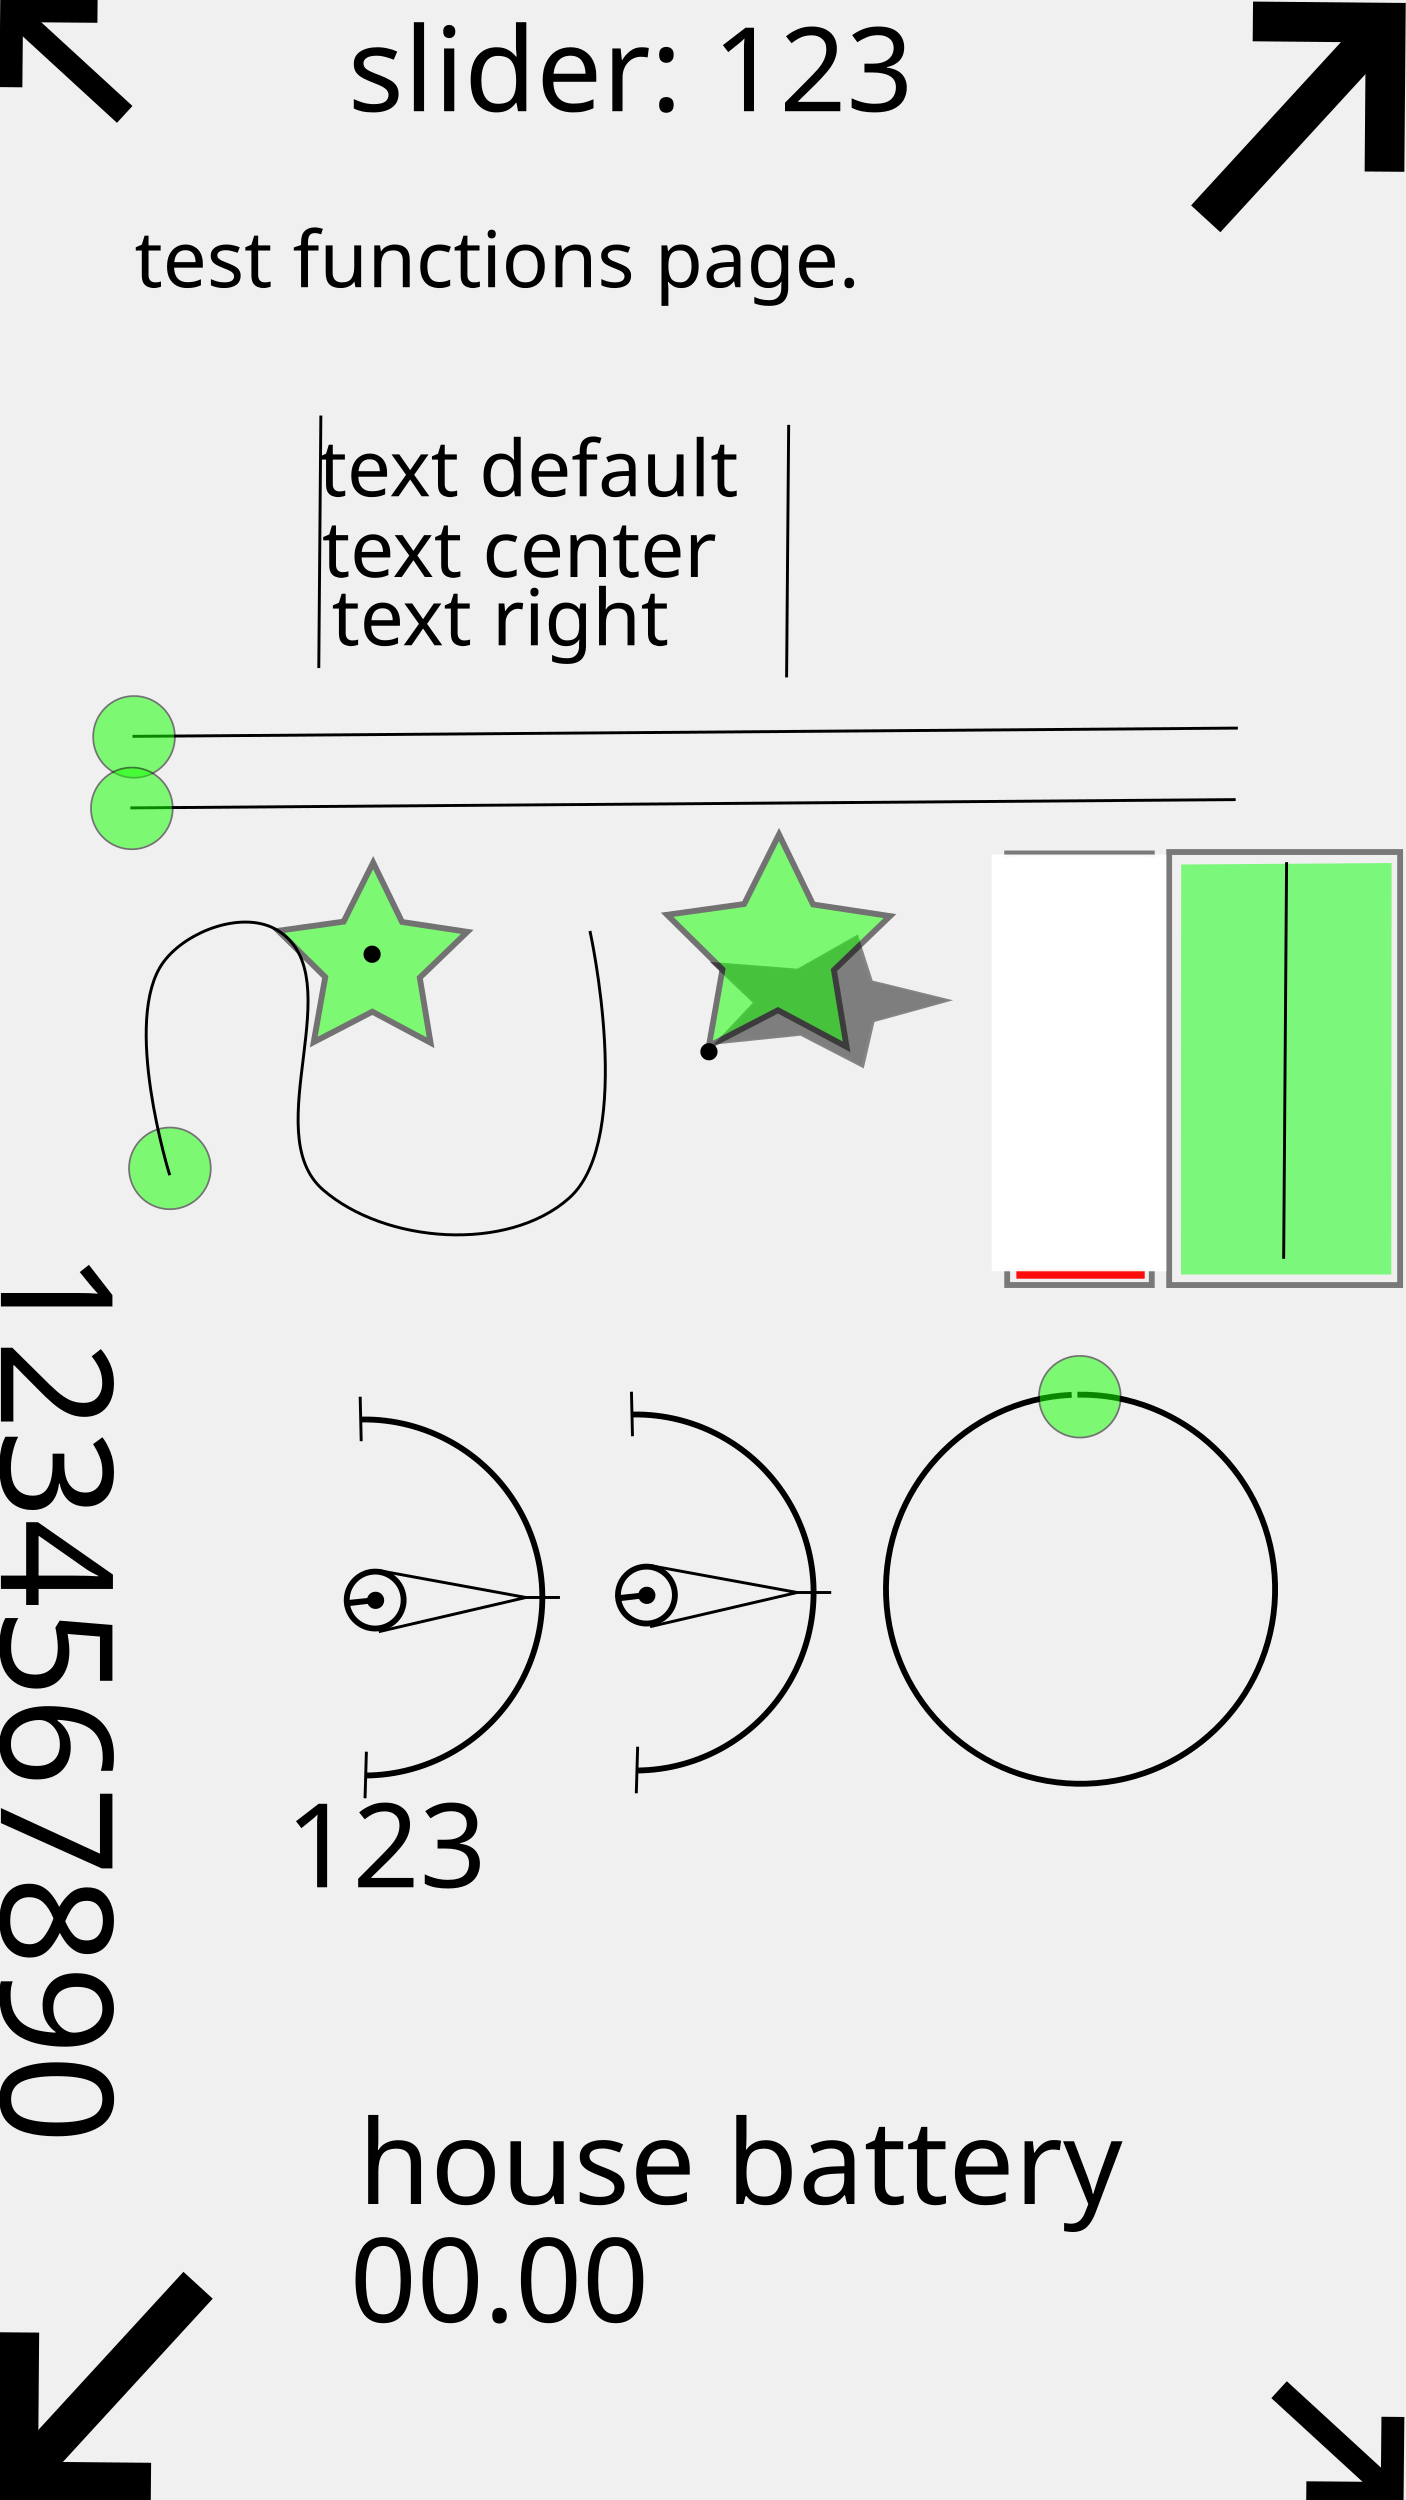
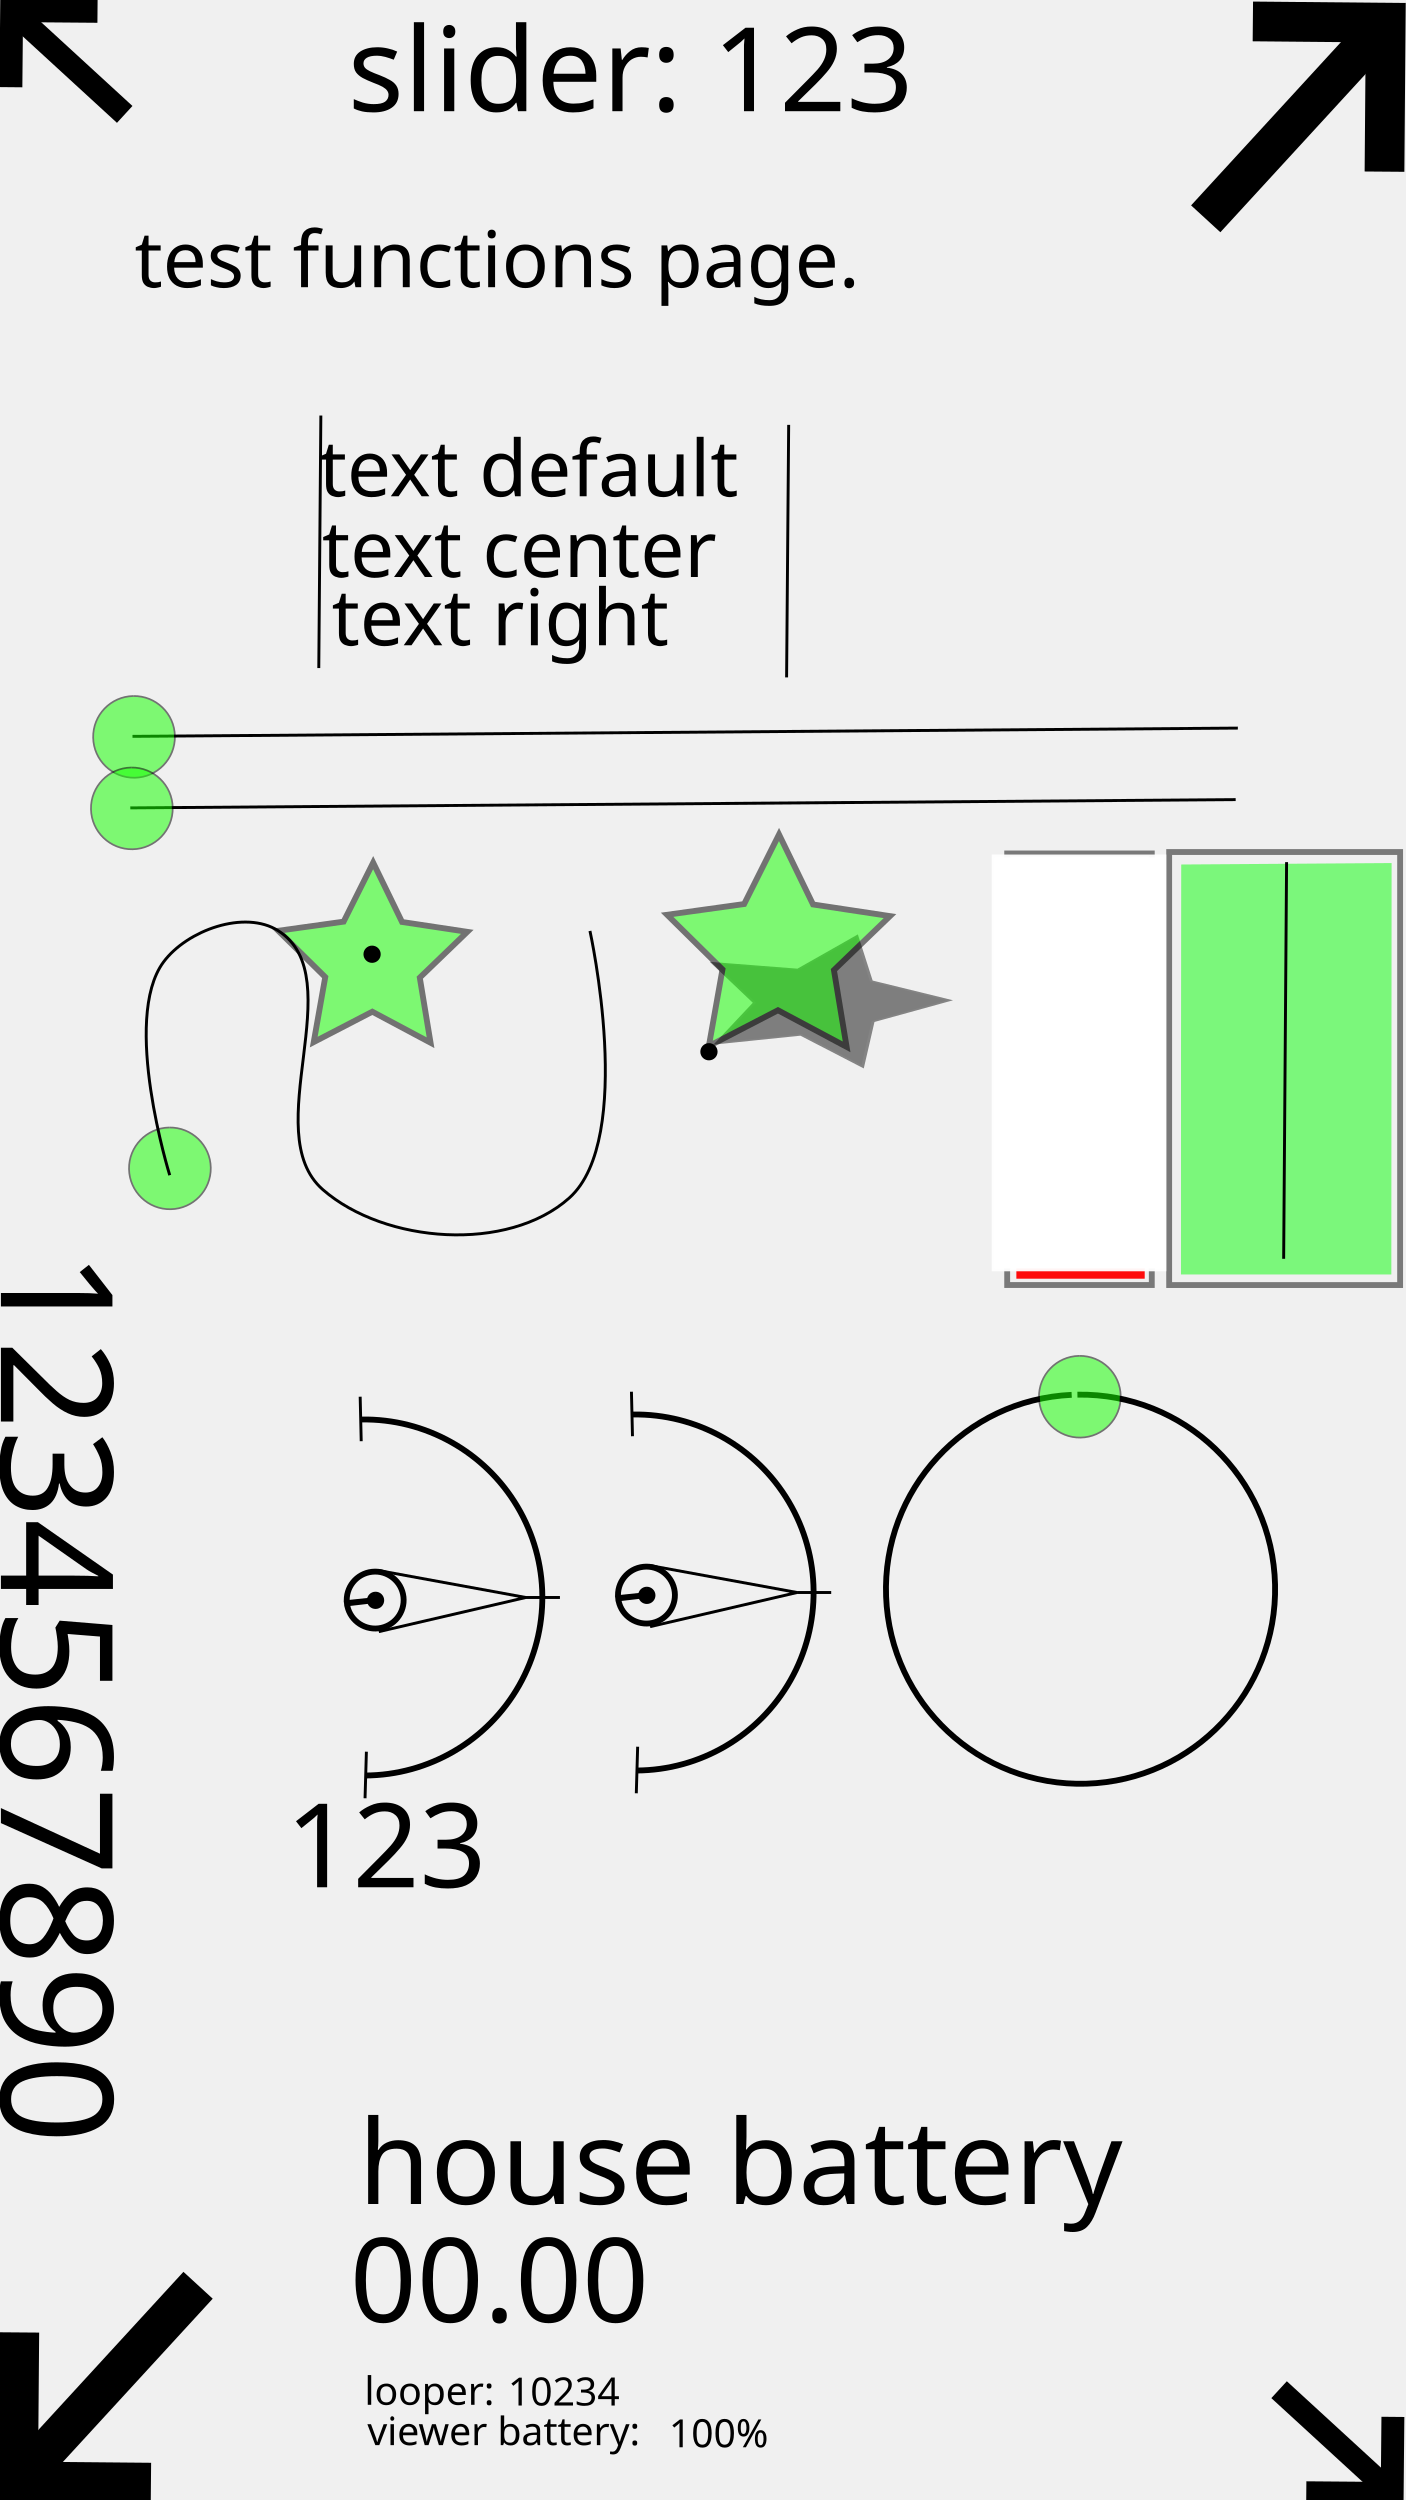
<svg xmlns="http://www.w3.org/2000/svg" xmlns:xlink="http://www.w3.org/1999/xlink" width="480" height="854" viewBox="0 0 127 225.954" version="1.1" id="svg1600">
  <defs id="defs1594">
    <linearGradient id="linearGradient1669">
      <stop id="stop1673" offset="0" style="stop-color:#00ff00;stop-opacity:1;" />
      <stop id="stop1675" offset="1" style="stop-color:#ff0000;stop-opacity:0.953" />
    </linearGradient>
    <mask maskUnits="userSpaceOnUse" id="mask1634">
      <path style="opacity:1;fill:#ffffff;fill-opacity:1;stroke:none;stroke-width:3.047;stroke-miterlimit:4;stroke-dasharray:none;stroke-opacity:1" d="m 100.641,149.007 19.05,-0.132 v 37.356 h -19.05 z" id="path1636" />
    </mask>
    <linearGradient xlink:href="#linearGradient1669" id="linearGradient1671" x1="97.847" y1="154.298" x2="97.754" y2="184.139" gradientUnits="userSpaceOnUse" />
  </defs>
  <g id="layer1" transform="translate(0,-71.04582)">
    <path style="opacity:0.474;fill:#000000;fill-opacity:1;stroke:#000000;stroke-width:0.529;stroke-miterlimit:4;stroke-dasharray:none;stroke-opacity:0.953" id="objRot2Shadow" d="m 77.268,170.154 -5.362,-5.251 -7.365,1.441 3.337,-6.722 -3.646,-6.56 7.424,1.096 5.112,-5.495 1.252,7.4 6.805,3.164 -6.651,3.477 z" transform="matrix(1.014236,0,0,0.5353413,-0.5004691,76.22004)" />
    <path style="opacity:0.488;fill:#00ff00;fill-opacity:1;stroke:none;stroke-width:3.047;stroke-miterlimit:4;stroke-dasharray:none;stroke-opacity:1" d="m 100.674,149.181 19.05,-0.132 -0.041,38.852 -19.05,0.025 z" id="barGreen" mask="url(#mask1634)" transform="translate(6.085417)" />
    <path style="fill:none;stroke:#000000;stroke-width:2.07px;stroke-linecap:butt;stroke-linejoin:miter;stroke-opacity:1" d="M 8.813,72.071 1.05,72.006 0.985,78.927" id="path3947" />
    <path style="fill:none;stroke:#000000;stroke-width:2.07px;stroke-linecap:butt;stroke-linejoin:miter;stroke-opacity:1" d="M 1.05,72.006 11.271,81.386" id="path3949" />
    <path style="fill:none;stroke:#000000;stroke-width:3.591px;stroke-linecap:butt;stroke-linejoin:miter;stroke-opacity:1" d="m 1.744,281.855 -0.109,13.465 12.007,0.112" id="path3947-0" />
    <path style="fill:none;stroke:#000000;stroke-width:3.591px;stroke-linecap:butt;stroke-linejoin:miter;stroke-opacity:1" d="M 1.631,295.321 17.902,277.591" id="path3949-6" />
    <path style="fill:none;stroke:#000000;stroke-width:2.07px;stroke-linecap:butt;stroke-linejoin:miter;stroke-opacity:1" d="m 118.064,296.344 7.763,0.065 0.065,-6.922" id="path3947-2" />
    <path style="fill:none;stroke:#000000;stroke-width:2.07px;stroke-linecap:butt;stroke-linejoin:miter;stroke-opacity:1" d="m 125.827,296.409 -10.221,-9.38" id="path3949-61" />
    <path style="fill:none;stroke:#000000;stroke-width:3.591px;stroke-linecap:butt;stroke-linejoin:miter;stroke-opacity:1" d="m 125.133,86.56 0.109,-13.465 -12.007,-0.112" id="path3947-0-8" />
    <path style="fill:none;stroke:#000000;stroke-width:3.591px;stroke-linecap:butt;stroke-linejoin:miter;stroke-opacity:1" d="m 125.246,73.094 -16.271,17.729" id="path3949-6-7" />
    <text xml:space="preserve" style="font-style:normal;font-weight:normal;font-size:7.056px;line-height:1.25;font-family:sans-serif;letter-spacing:0px;word-spacing:0px;fill:#000000;fill-opacity:1;stroke:none;stroke-width:0.265" x="12.161" y="97.002" id="text5375">
      <tspan id="tspan5373" x="12.161" y="97.002" style="stroke-width:0.265">test functions page.</tspan>
    </text>
    <path style="fill:none;stroke:#000000;stroke-width:0.265px;stroke-linecap:butt;stroke-linejoin:miter;stroke-opacity:1" d="m 28.999,108.602 -0.187,22.825" id="path5377" />
    <text xml:space="preserve" style="font-style:normal;font-weight:normal;font-size:7.056px;line-height:1.25;font-family:sans-serif;letter-spacing:0px;word-spacing:0px;fill:#000000;fill-opacity:1;stroke:none;stroke-width:0.265" x="28.812" y="115.898" id="textDef">
      <tspan id="tspan5379" x="28.812" y="115.898" style="stroke-width:0.265">text default</tspan>
    </text>
    <text xml:space="preserve" style="font-style:normal;font-weight:normal;font-size:7.056px;line-height:1.25;font-family:sans-serif;letter-spacing:0px;word-spacing:0px;fill:#000000;fill-opacity:1;stroke:none;stroke-width:0.265" x="29.101" y="123.195" id="textCen">
      <tspan id="tspan5383" x="29.101" y="123.195" style="text-align:start;text-anchor:start;stroke-width:0.265">text center</tspan>
    </text>
    <text xml:space="preserve" style="font-style:normal;font-weight:normal;font-size:7.056px;line-height:1.25;font-family:sans-serif;letter-spacing:0px;word-spacing:0px;fill:#000000;fill-opacity:1;stroke:none;stroke-width:0.265" x="29.978" y="129.369" id="textRig">
      <tspan id="tspan5387" x="29.978" y="129.369" style="text-align:start;text-anchor:start;stroke-width:0.265">text right</tspan>
    </text>
    <path style="fill:none;stroke:#000000;stroke-width:0.265px;stroke-linecap:butt;stroke-linejoin:miter;stroke-opacity:1" d="m 11.974,137.6 99.905,-0.748" id="pathBase" />
    <g id="obj2Path">
      <path d="m 12.055,133.954 a 3.693,3.693 0 0 1 3.752,3.63 3.693,3.693 0 0 1 -3.627,3.755 3.693,3.693 0 0 1 -3.759,-3.623 3.693,3.693 0 0 1 3.62,-3.762" id="obj2Pathuuuu" style="opacity:0.525;fill:#15ff00;fill-opacity:1;stroke:#000000;stroke-width:0.158;stroke-miterlimit:4;stroke-dasharray:none;stroke-opacity:1" />
    </g>
    <path style="opacity:0.525;fill:#15ff00;fill-opacity:1;stroke:#000000;stroke-width:0.529;stroke-miterlimit:4;stroke-dasharray:none;stroke-opacity:1" id="objRot" d="m 38.914,165.29 -5.264,-2.805 -5.295,2.746 1.042,-5.873 -4.248,-4.188 5.908,-0.824 2.67,-5.334 2.61,5.364 5.898,0.891 -4.295,4.139 z" />
    <path style="opacity:0.525;fill:#15ff00;fill-opacity:1;stroke:#000000;stroke-width:0.529;stroke-miterlimit:4;stroke-dasharray:none;stroke-opacity:1" id="objRot2" d="m 76.519,165.664 -6.206,-3.31 -6.245,3.235 1.231,-6.925 -5.007,-4.94 6.966,-0.97 3.151,-6.288 3.075,6.326 6.954,1.053 -5.066,4.879 z" />
    <path style="opacity:1;fill:#000000;fill-opacity:1;stroke:#000000;stroke-width:0.529;stroke-miterlimit:4;stroke-dasharray:none;stroke-opacity:1" id="objRotRC" d="m 33.621,156.777 a 0.514,0.514 0 0 1 0.523,0.506 0.514,0.514 0 0 1 -0.505,0.523 0.514,0.514 0 0 1 -0.524,-0.505 0.514,0.514 0 0 1 0.504,-0.524" />
    <path style="opacity:1;fill:#000000;fill-opacity:1;stroke:#000000;stroke-width:0.529;stroke-miterlimit:4;stroke-dasharray:none;stroke-opacity:1" id="objRot2RC" d="m 64.068,165.589 a 0.514,0.514 0 0 1 0.523,0.506 0.514,0.514 0 0 1 -0.505,0.523 0.514,0.514 0 0 1 -0.524,-0.505 0.514,0.514 0 0 1 0.504,-0.524" />
    <g id="g5485">
      <g id="obj2Path2" transform="translate(3.241844,38.99828)">
        <path style="opacity:0.525;fill:#15ff00;fill-opacity:1;stroke:#000000;stroke-width:0.158;stroke-miterlimit:4;stroke-dasharray:none;stroke-opacity:1" id="obj2Pathuuuu-2" d="m 12.055,133.954 a 3.693,3.693 0 0 1 3.752,3.63 3.693,3.693 0 0 1 -3.627,3.755 3.693,3.693 0 0 1 -3.759,-3.623 3.693,3.693 0 0 1 3.62,-3.762" />
      </g>
    </g>
    <path style="fill:none;stroke:#000000;stroke-width:0.265px;stroke-linecap:butt;stroke-linejoin:miter;stroke-opacity:1" d="m 15.341,177.263 c 0,0 -4.388,-14.108 -0.561,-19.27 2.133,-2.878 7.348,-4.748 10.369,-2.824 6.677,4.252 -1.932,18.203 4.037,23.404 5.598,4.878 16.73,5.7 22.264,0.748 6.013,-5.38 1.871,-24.134 1.871,-24.134" id="pathBase2" />
    <path style="opacity:1;fill:none;fill-opacity:1;stroke:#000000;stroke-width:0.529;stroke-miterlimit:4;stroke-dasharray:none;stroke-opacity:1" id="path5487" d="m 32.67,199.342 a 16.09,16.09 0 0 1 14.094,7.876 16.09,16.09 0 0 1 0.162,16.144 16.09,16.09 0 0 1 -13.933,8.157" />
    <path style="fill:none;stroke:#000000;stroke-width:0.265px;stroke-linecap:butt;stroke-linejoin:miter;stroke-opacity:1" d="m 47.521,215.429 h 3.087" id="path5489" />
    <path style="fill:none;stroke:#000000;stroke-width:0.265px;stroke-linecap:butt;stroke-linejoin:miter;stroke-opacity:1" d="m 32.647,201.304 -0.094,-4.022" id="path5491" />
    <path style="fill:none;stroke:#000000;stroke-width:0.265px;stroke-linecap:butt;stroke-linejoin:miter;stroke-opacity:1" d="m 33.115,229.367 -0.122,4.209" id="path5493" />
    <g id="guageOne">
      <path d="m 31.352,215.936 a 2.572,2.572 0 0 1 2.278,-2.83 2.572,2.572 0 0 1 2.836,2.271 2.572,2.572 0 0 1 -2.264,2.842 2.572,2.572 0 0 1 -2.848,-2.257 l 2.555,-0.299 z" id="path5495" style="opacity:1;fill:none;fill-opacity:1;stroke:#000000;stroke-width:0.529;stroke-miterlimit:4;stroke-dasharray:none;stroke-opacity:1" />
      <path id="path5497" d="m 34.237,212.997 13.283,2.432 -13.283,3.087" style="fill:none;stroke:#000000;stroke-width:0.265px;stroke-linecap:butt;stroke-linejoin:miter;stroke-opacity:1" />
    </g>
    <path style="opacity:1;fill:#000000;fill-opacity:1;stroke:#000000;stroke-width:0.529;stroke-miterlimit:4;stroke-dasharray:none;stroke-opacity:1" id="guageOneRC" d="m 33.935,215.172 a 0.514,0.514 0 0 1 0.523,0.506 0.514,0.514 0 0 1 -0.505,0.523 0.514,0.514 0 0 1 -0.524,-0.505 0.514,0.514 0 0 1 0.504,-0.524" />
    <path style="opacity:1;fill:none;fill-opacity:1;stroke:#000000;stroke-width:0.529;stroke-miterlimit:4;stroke-dasharray:none;stroke-opacity:1" id="cirPath" d="M 97.379,197.097 A 17.586,17.586 0 0 1 115.242,214.27 17.586,17.586 0 0 1 98.201,232.259 17.586,17.586 0 0 1 80.087,215.351 17.586,17.586 0 0 1 96.86,197.113" />
    <g transform="translate(82.24234,20.63963)" id="cirPathObj">
      <g id="obj2Path2-5" transform="translate(3.241844,38.99828)">
        <path style="opacity:0.525;fill:#15ff00;fill-opacity:1;stroke:#000000;stroke-width:0.158;stroke-miterlimit:4;stroke-dasharray:none;stroke-opacity:1" id="obj2Pathuuuu-2-9" d="m 12.055,133.954 a 3.693,3.693 0 0 1 3.752,3.63 3.693,3.693 0 0 1 -3.627,3.755 3.693,3.693 0 0 1 -3.759,-3.623 3.693,3.693 0 0 1 3.62,-3.762" />
      </g>
    </g>
    <path style="opacity:1;fill:none;fill-opacity:1;stroke:#000000;stroke-width:0.529;stroke-miterlimit:4;stroke-dasharray:none;stroke-opacity:1" id="path5487-2" d="m 57.188,198.891 a 16.09,16.09 0 0 1 14.094,7.876 16.09,16.09 0 0 1 0.162,16.144 16.09,16.09 0 0 1 -13.933,8.157" />
    <path style="fill:none;stroke:#000000;stroke-width:0.265px;stroke-linecap:butt;stroke-linejoin:miter;stroke-opacity:1" d="m 72.038,214.979 h 3.087" id="path5489-2" />
    <path style="fill:none;stroke:#000000;stroke-width:0.265px;stroke-linecap:butt;stroke-linejoin:miter;stroke-opacity:1" d="m 57.165,200.854 -0.094,-4.022" id="path5491-8" />
    <path style="fill:none;stroke:#000000;stroke-width:0.265px;stroke-linecap:butt;stroke-linejoin:miter;stroke-opacity:1" d="m 57.632,228.917 -0.122,4.209" id="path5493-9" />
    <g id="guageTwo">
      <g id="uoeo" transform="translate(24.51772,-0.4504922)">
        <path style="opacity:1;fill:none;fill-opacity:1;stroke:#000000;stroke-width:0.529;stroke-miterlimit:4;stroke-dasharray:none;stroke-opacity:1" id="path5495-3" d="m 31.352,215.936 a 2.572,2.572 0 0 1 2.278,-2.83 2.572,2.572 0 0 1 2.836,2.271 2.572,2.572 0 0 1 -2.264,2.842 2.572,2.572 0 0 1 -2.848,-2.257 l 2.555,-0.299 z" />
        <path style="fill:none;stroke:#000000;stroke-width:0.265px;stroke-linecap:butt;stroke-linejoin:miter;stroke-opacity:1" d="m 34.237,212.997 13.283,2.432 -13.283,3.087" id="path5497-6" />
      </g>
    </g>
    <g id="guageTwoRC">
      <path d="m 58.453,214.722 a 0.514,0.514 0 0 1 0.523,0.506 0.514,0.514 0 0 1 -0.505,0.523 0.514,0.514 0 0 1 -0.524,-0.505 0.514,0.514 0 0 1 0.504,-0.524" id="guageTwoRC5345" style="opacity:1;fill:#000000;fill-opacity:1;stroke:#000000;stroke-width:0.529;stroke-miterlimit:4;stroke-dasharray:none;stroke-opacity:1" />
    </g>
    <path style="fill:none;stroke:#000000;stroke-width:0.265px;stroke-linecap:butt;stroke-linejoin:miter;stroke-opacity:1" d="m 71.281,109.444 -0.187,22.825" id="path5377-2" />
    <text xml:space="preserve" style="font-style:normal;font-weight:normal;font-size:7.056px;line-height:1.25;font-family:sans-serif;letter-spacing:0px;word-spacing:0px;fill:#000000;fill-opacity:1;stroke:none;stroke-width:0.265" x="184.112" y="-0.083" id="textOnSide" transform="rotate(90)">
      <tspan id="tspan5604" x="184.112" y="-0.083" style="font-style:normal;font-variant:normal;font-weight:normal;font-stretch:normal;font-size:14.111px;font-family:Kalimati;-inkscape-font-specification:Kalimati;stroke-width:0.265">1234567890</tspan>
    </text>
    <text xml:space="preserve" style="font-style:normal;font-weight:normal;font-size:10.583px;line-height:1.25;font-family:sans-serif;letter-spacing:0px;word-spacing:0px;fill:#000000;fill-opacity:1;stroke:none;stroke-width:0.265" x="25.818" y="241.622" id="guageOneVal">
      <tspan id="tspan1488" x="25.818" y="241.622" style="stroke-width:0.265">123</tspan>
    </text>
    <text xml:space="preserve" style="font-style:normal;font-weight:normal;font-size:10.583px;line-height:1.25;font-family:sans-serif;letter-spacing:0px;word-spacing:0px;fill:#000000;fill-opacity:1;stroke:none;stroke-width:0.265" x="31.431" y="81.1" id="sliderVal">
      <tspan id="tspan1492" x="31.431" y="81.1" style="stroke-width:0.265">slider: 123</tspan>
    </text>
    <path style="fill:none;stroke:#000000;stroke-width:0.265px;stroke-linecap:butt;stroke-linejoin:miter;stroke-opacity:1" d="m 11.777,144.064 99.905,-0.748" id="pathBaseAvg" />
    <g transform="translate(-0.1965478,6.463707)" id="obj2PathAvg">
      <path d="m 12.055,133.954 a 3.693,3.693 0 0 1 3.752,3.63 3.693,3.693 0 0 1 -3.627,3.755 3.693,3.693 0 0 1 -3.759,-3.623 3.693,3.693 0 0 1 3.62,-3.762" id="obj2Pathuuuu-4" style="opacity:0.525;fill:#15ff00;fill-opacity:1;stroke:#000000;stroke-width:0.158;stroke-miterlimit:4;stroke-dasharray:none;stroke-opacity:1" />
    </g>
    <text xml:space="preserve" style="font-style:normal;font-weight:normal;font-size:10.583px;line-height:1.25;font-family:sans-serif;letter-spacing:0px;word-spacing:0px;fill:#000000;fill-opacity:1;stroke:none;stroke-width:0.265" x="32.366" y="270.246" id="text2227">
      <tspan id="tspan2225" x="32.366" y="270.246" style="stroke-width:0.265">house battery</tspan>
    </text>
    <text xml:space="preserve" style="font-style:normal;font-weight:normal;font-size:10.583px;line-height:1.25;font-family:sans-serif;letter-spacing:0px;word-spacing:0px;fill:#000000;fill-opacity:1;stroke:none;stroke-width:0.265" x="31.618" y="280.91" id="houBatVol">
      <tspan id="tspan2229" x="31.618" y="280.91" style="stroke-width:0.265">00.00</tspan>
    </text>
    <rect style="opacity:0.493;fill:none;fill-opacity:1;stroke:#000000;stroke-width:0.529;stroke-miterlimit:4;stroke-dasharray:none;stroke-opacity:1" id="shape02-9" width="20.874" height="39.138" x="105.671" y="148.053" />
    <path style="fill:none;stroke:#000000;stroke-width:0.265px;stroke-linecap:butt;stroke-linejoin:miter;stroke-opacity:1" d="m 116.284,148.966 -0.265,35.851" id="barGreenPath" />
    <rect style="opacity:0.493;fill:none;fill-opacity:1;stroke:#000000;stroke-width:0.529;stroke-miterlimit:4;stroke-dasharray:none;stroke-opacity:1" id="shape02-9-6" width="13.069" height="39.006" x="91.031" y="148.182" />
    <rect style="opacity:1;fill:url(#linearGradient1671);fill-opacity:1;stroke:none;stroke-width:0.529;stroke-miterlimit:4;stroke-dasharray:none;stroke-opacity:1" id="rect1655" width="11.599" height="37.511" x="91.861" y="149.106" mask="none" />
    <path id="barRedGreen" d="m 89.888,148.537 h 15.264 v 37.154 H 89.888 Z" style="opacity:1;fill:#ffffff;fill-opacity:1;stroke:#ffffff;stroke-width:0.512;stroke-miterlimit:4;stroke-dasharray:none;stroke-opacity:0.953" />
+     <text xml:space="preserve" style="font-style:normal;font-weight:normal;font-size:3.528px;line-height:1.25;font-family:sans-serif;letter-spacing:0px;word-spacing:0px;fill:#000000;fill-opacity:1;stroke:none;stroke-width:0.265" x="32.941" y="288.401" id="text1501">
+       <tspan id="tspan1499" x="32.941" y="288.401" style="stroke-width:0.265">looper:</tspan>
+     </text>
+     <text xml:space="preserve" style="font-style:normal;font-weight:normal;font-size:3.528px;line-height:1.25;font-family:sans-serif;letter-spacing:0px;word-spacing:0px;fill:#000000;fill-opacity:1;stroke:none;stroke-width:0.265" x="45.912" y="288.462" id="looperIter">
+       <tspan id="tspan1503" x="45.912" y="288.462" style="stroke-width:0.265">10234</tspan>
+     </text>
+     <text xml:space="preserve" style="font-style:normal;font-weight:normal;font-size:3.528px;line-height:1.25;font-family:sans-serif;letter-spacing:0px;word-spacing:0px;fill:#000000;fill-opacity:1;stroke:none;stroke-width:0.265" x="33.205" y="292.039" id="text1509">
+       <tspan id="tspan1507" x="33.205" y="292.039" style="stroke-width:0.265">viewer battery:</tspan>
+     </text>
+     <text xml:space="preserve" style="font-style:normal;font-weight:normal;font-size:3.528px;line-height:1.25;font-family:sans-serif;letter-spacing:0px;word-spacing:0px;fill:#000000;fill-opacity:1;stroke:none;stroke-width:0.265" x="60.457" y="292.237" id="batPercent">
+       <tspan id="tspan1511" x="60.457" y="292.237" style="stroke-width:0.265">100%</tspan>
+     </text>
  </g>
</svg>
